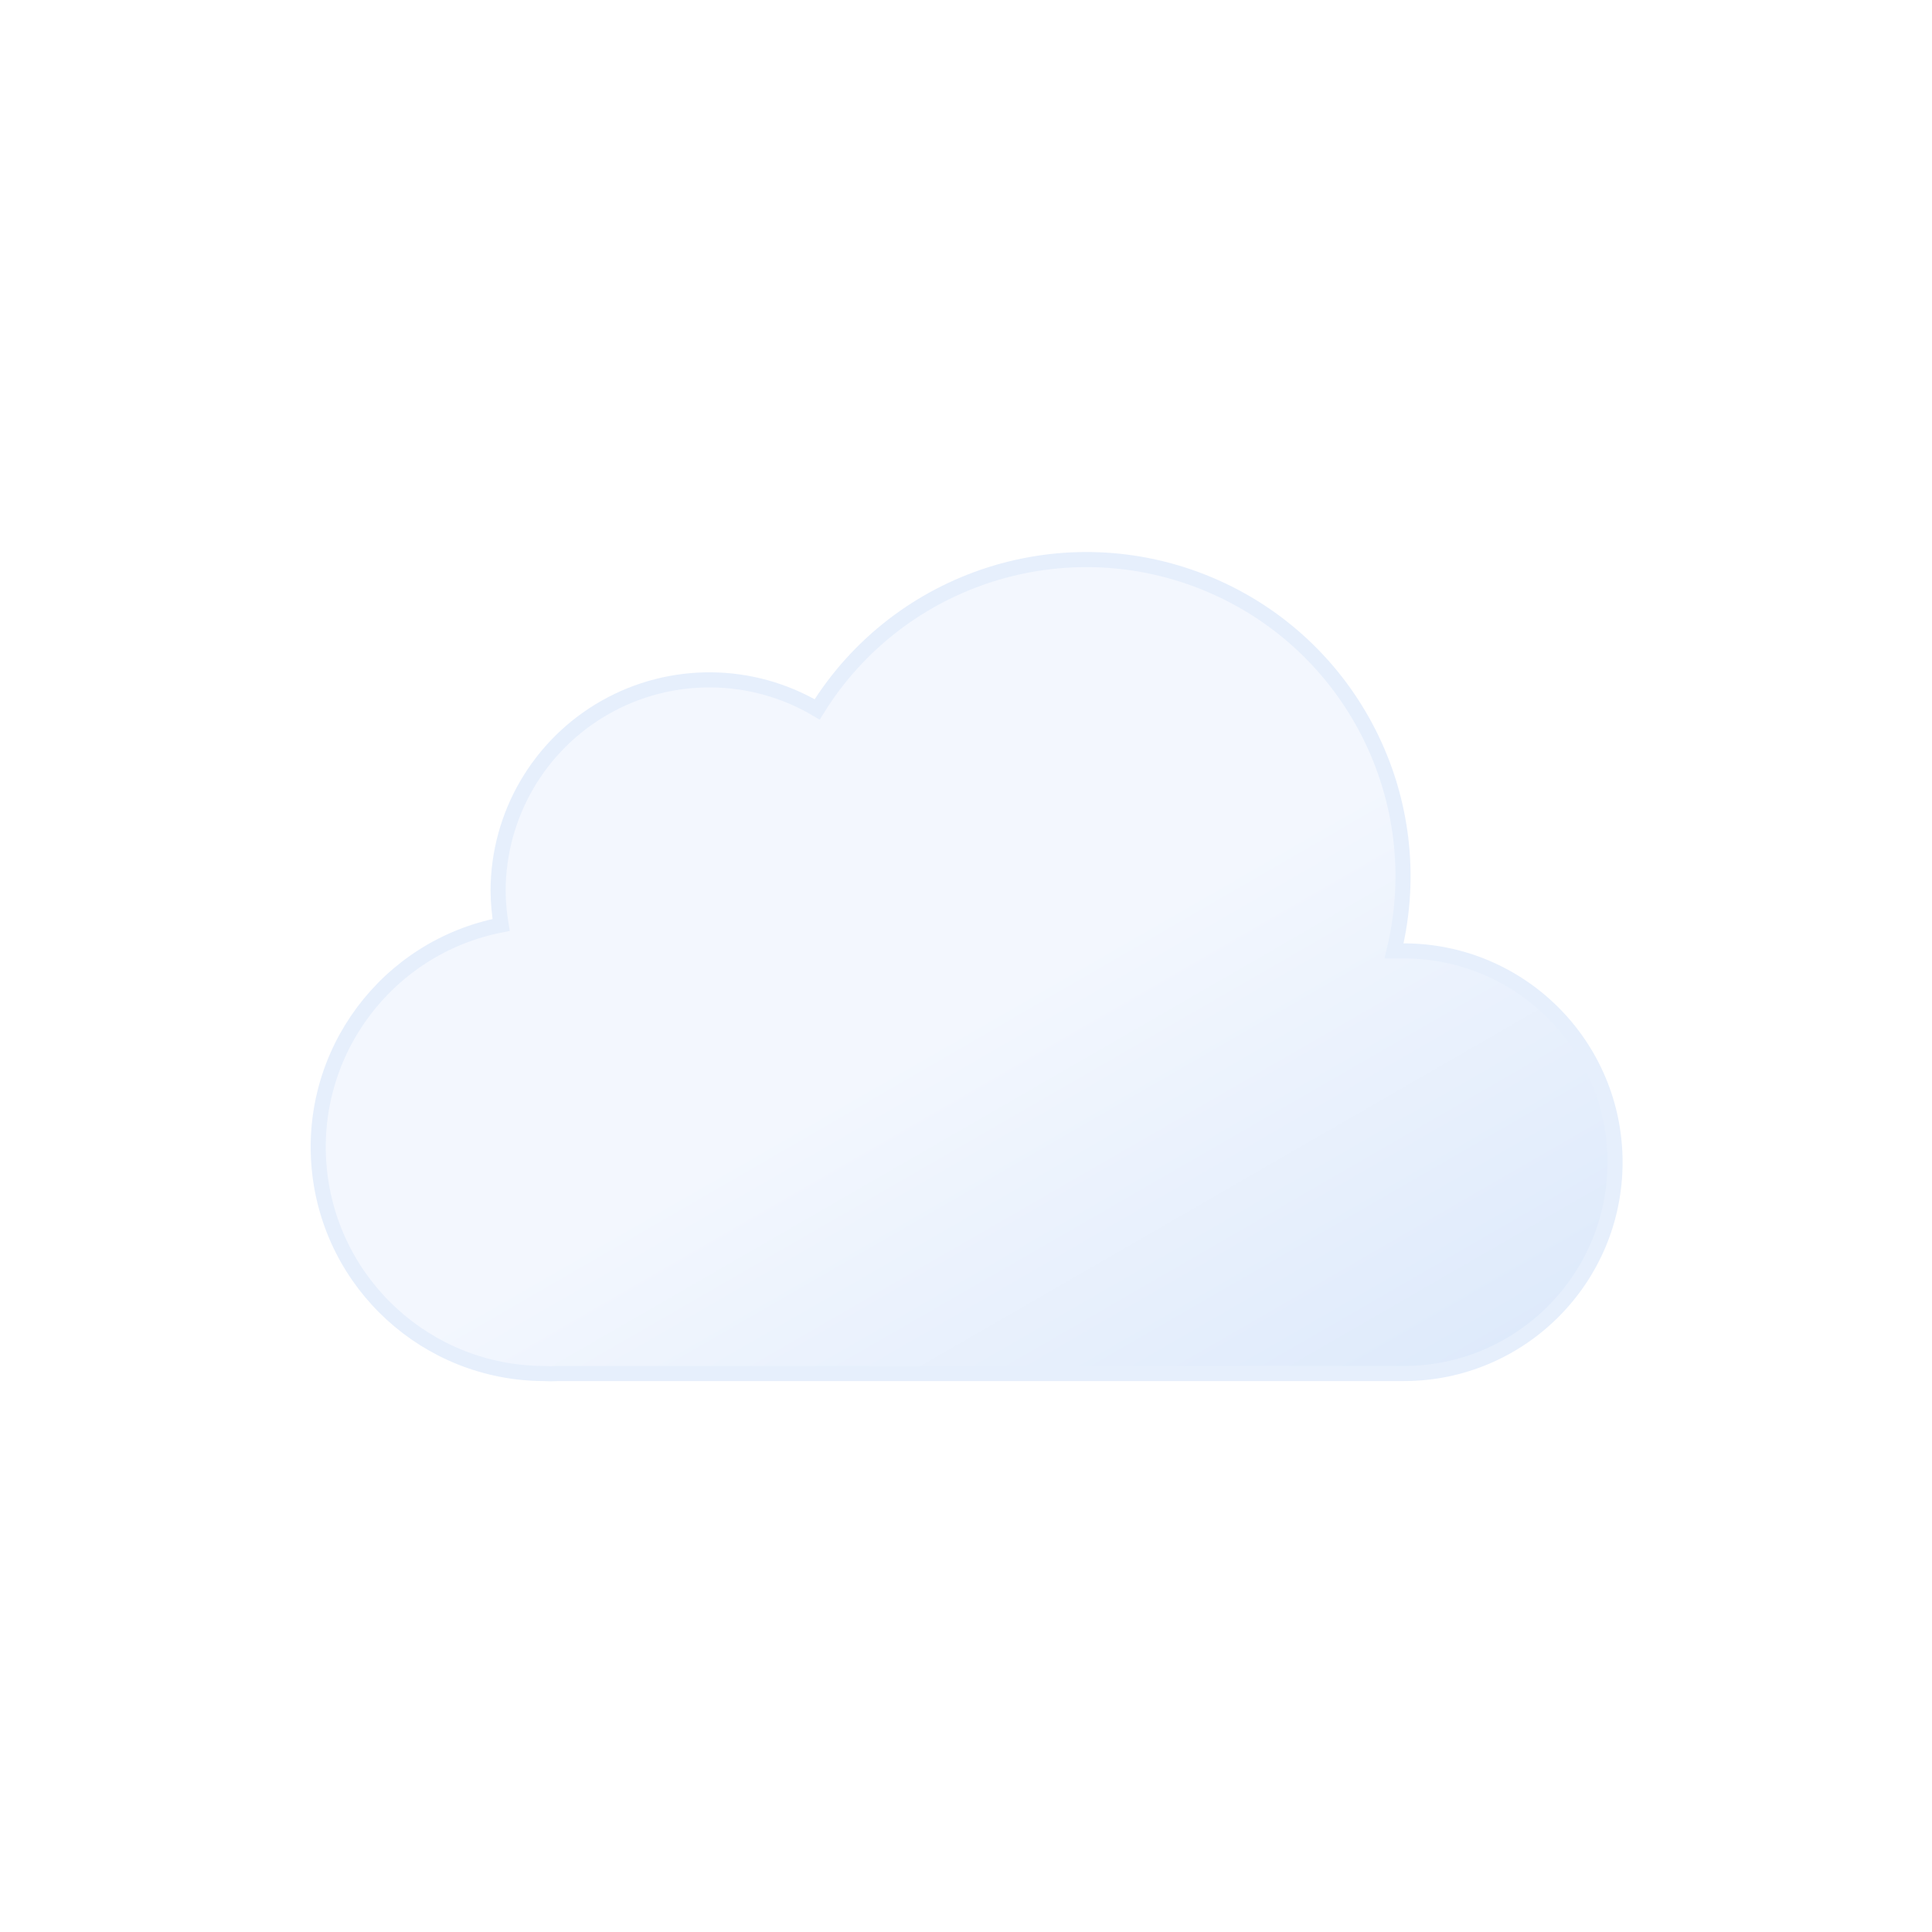
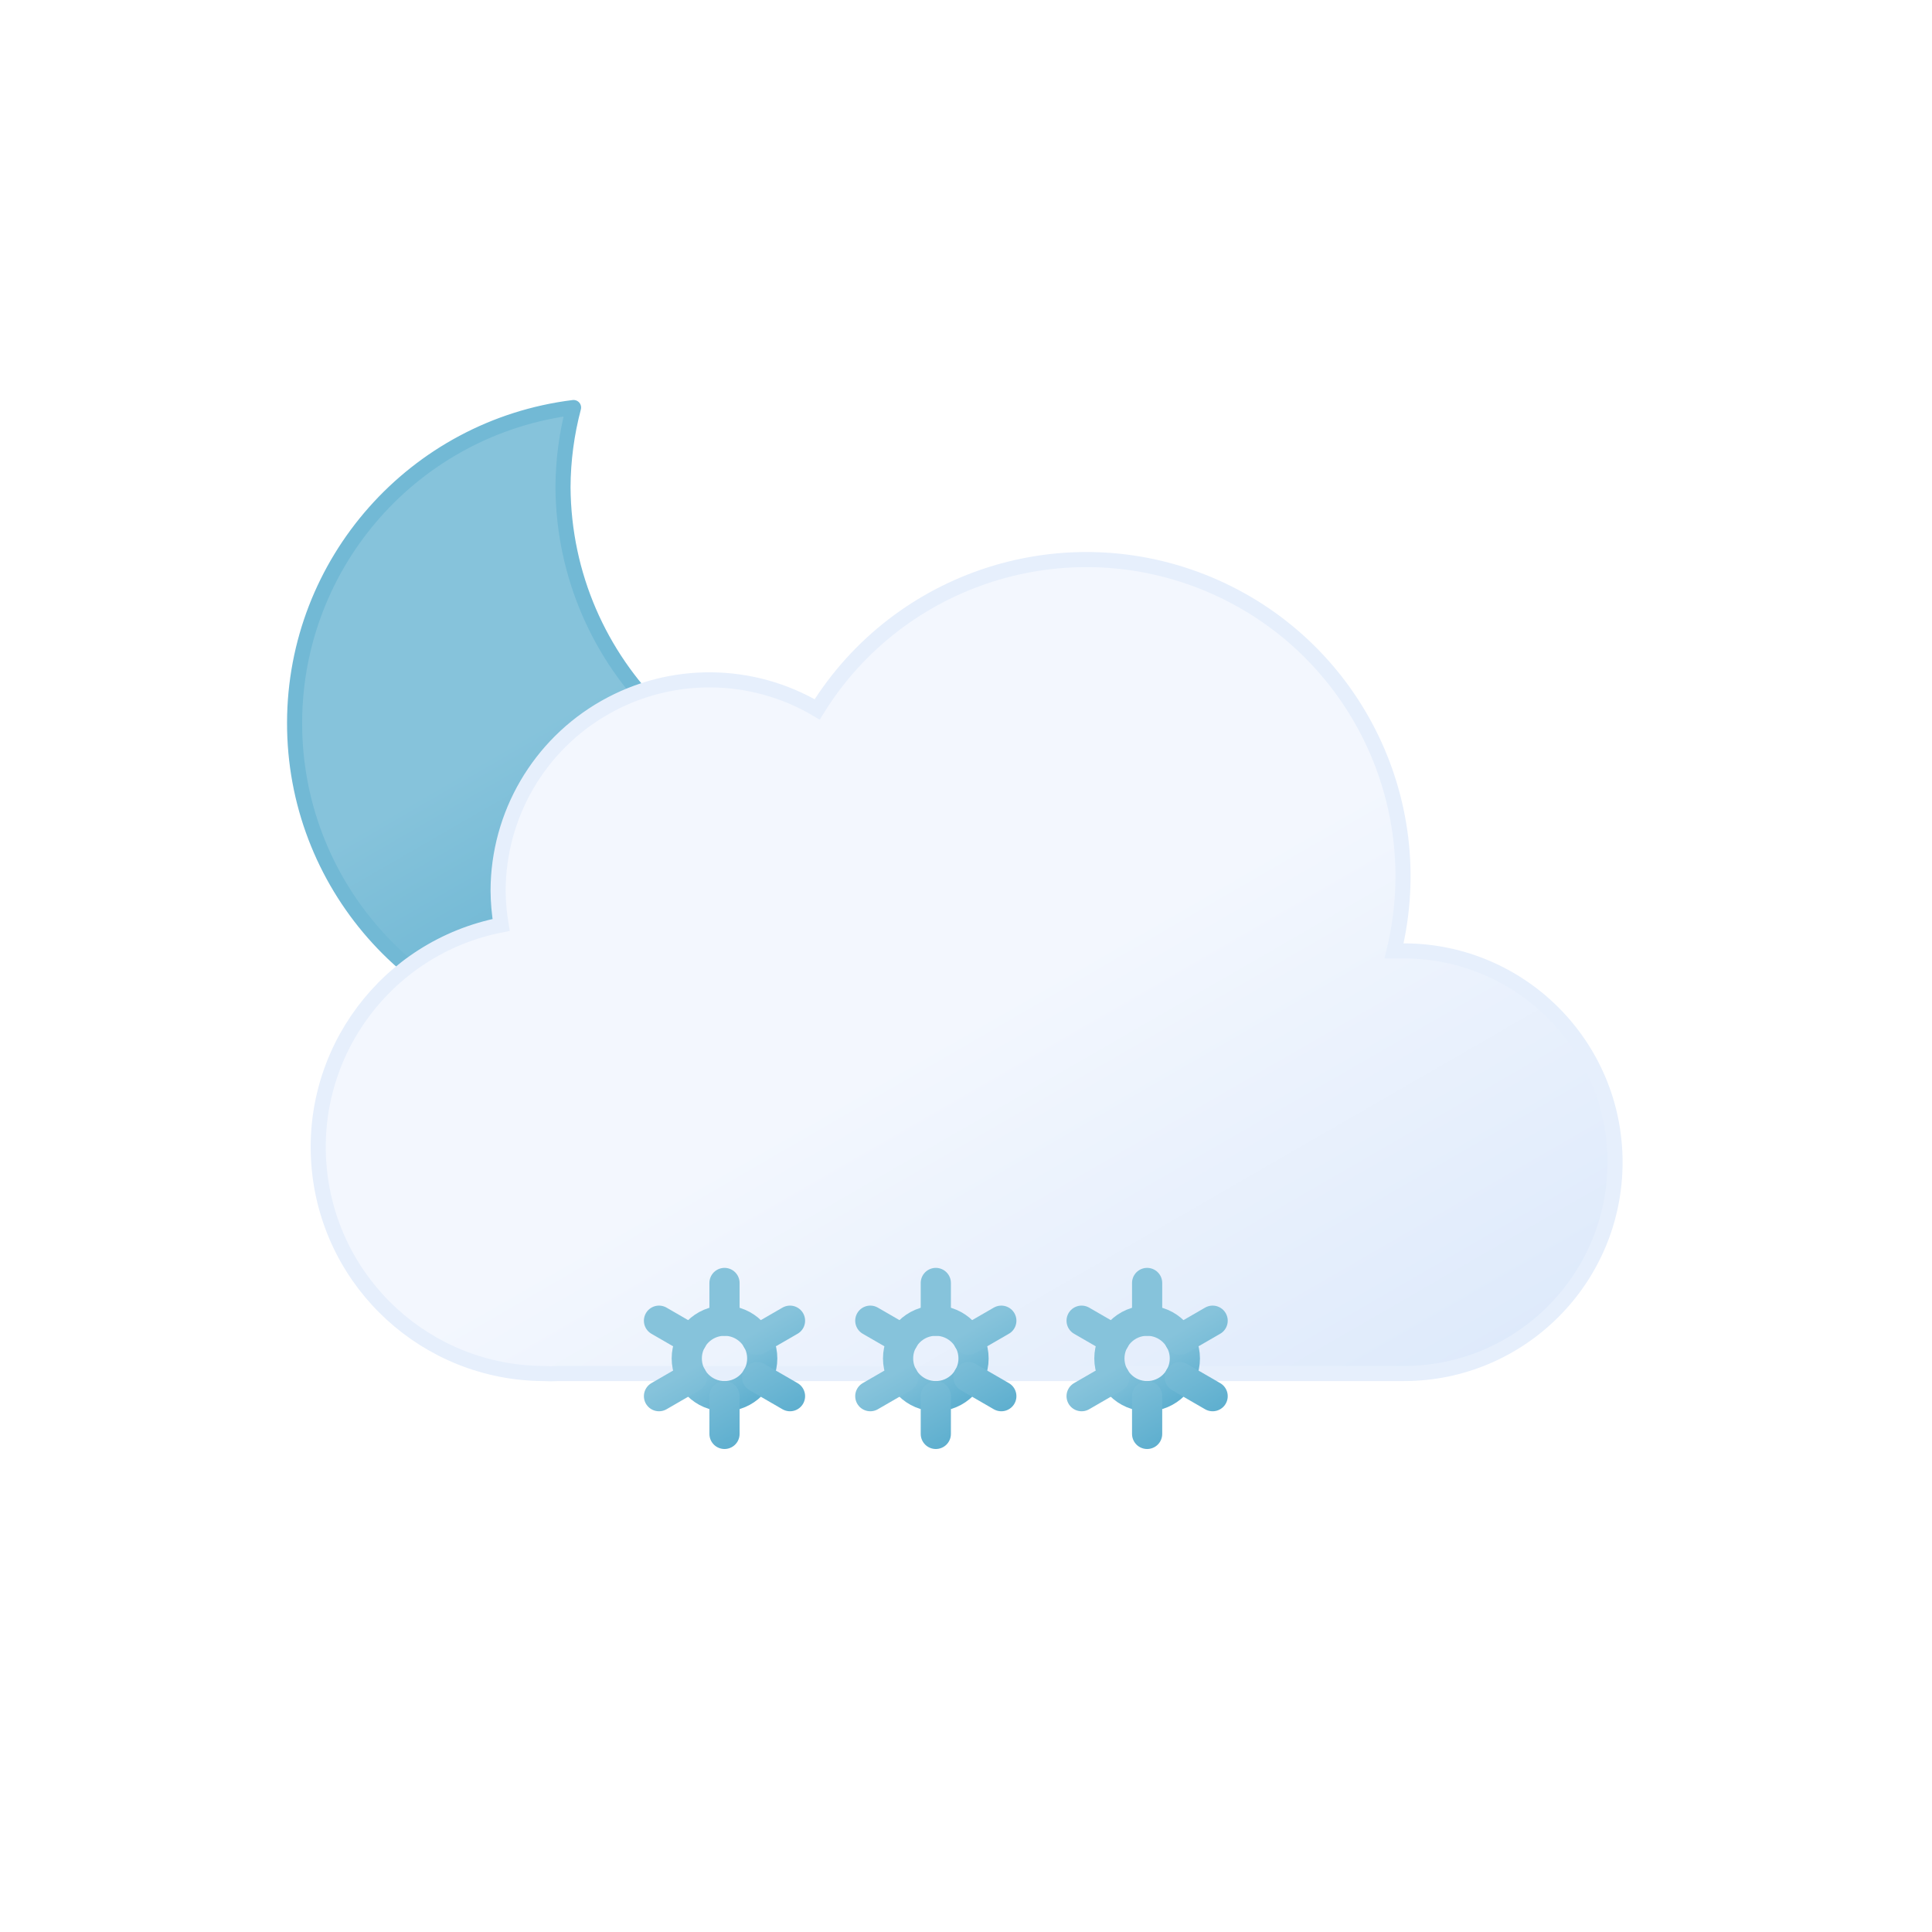
- <svg xmlns="http://www.w3.org/2000/svg" viewBox="0 0 64 64">
+ <svg xmlns="http://www.w3.org/2000/svg" xmlns:xlink="http://www.w3.org/1999/xlink" viewBox="0 0 64 64">
  <defs>
-     <linearGradient id="a" x1="22.56" y1="21.96" x2="39.2" y2="50.8" gradientUnits="userSpaceOnUse">
+     <linearGradient id="a" x1="13.58" y1="15.57" x2="24.15" y2="33.87" gradientUnits="userSpaceOnUse">
+       <stop offset="0" stop-color="#86c3db" />
+       <stop offset="0.45" stop-color="#86c3db" />
+       <stop offset="1" stop-color="#5eafcf" />
+       <animateTransform attributeName="gradientTransform" type="rotate" values="10 19.22 24.293; -10 19.22 24.293; 10 19.22 24.293" dur="10s" repeatCount="indefinite" />
+     </linearGradient>
+     <linearGradient id="b" x1="22.56" y1="21.96" x2="39.2" y2="50.8" gradientUnits="userSpaceOnUse">
      <stop offset="0" stop-color="#f3f7fe" />
      <stop offset="0.45" stop-color="#f3f7fe" />
      <stop offset="1" stop-color="#deeafb" />
    </linearGradient>
+     <linearGradient id="c" x1="30.12" y1="43.48" x2="31.88" y2="46.52" xlink:href="#a" />
+     <linearGradient id="d" x1="29.67" y1="42.69" x2="32.33" y2="47.31" xlink:href="#a" />
+     <linearGradient id="e" x1="23.12" y1="43.48" x2="24.88" y2="46.52" xlink:href="#a" />
+     <linearGradient id="f" x1="22.67" y1="42.69" x2="25.33" y2="47.31" xlink:href="#a" />
+     <linearGradient id="g" x1="37.12" y1="43.48" x2="38.88" y2="46.52" xlink:href="#a" />
+     <linearGradient id="h" x1="36.67" y1="42.69" x2="39.33" y2="47.31" xlink:href="#a" />
  </defs>
-   <path d="M46.5,31.5l-.32,0a10.49,10.49,0,0,0-19.11-8,7,7,0,0,0-10.57,6,7.21,7.21,0,0,0,.1,1.14A7.5,7.5,0,0,0,18,45.5a4.19,4.19,0,0,0,.5,0v0h28a7,7,0,0,0,0-14Z" stroke="#e6effc" stroke-miterlimit="10" stroke-width="0.5" fill="url(#a)">
-     <animateTransform attributeName="transform" type="translate" values="-3 0; 3 0; -3 0" dur="7s" repeatCount="indefinite" />
+   <path d="M29.33,26.68A10.61,10.61,0,0,1,18.65,16.14,10.5,10.5,0,0,1,19,13.5,10.54,10.54,0,1,0,30.5,26.61,11.48,11.48,0,0,1,29.33,26.68Z" stroke="#72b9d5" stroke-linecap="round" stroke-linejoin="round" stroke-width="0.5" fill="url(#a)">
+     <animateTransform attributeName="transform" type="rotate" values="-10 19.22 24.293; 10 19.22 24.293; -10 19.22 24.293" dur="10s" repeatCount="indefinite" />
  </path>
+   <path d="M46.5,31.5l-.32,0a10.49,10.49,0,0,0-19.11-8,7,7,0,0,0-10.57,6,7.21,7.21,0,0,0,.1,1.14A7.5,7.5,0,0,0,18,45.5a4.19,4.19,0,0,0,.5,0v0h28a7,7,0,0,0,0-14Z" stroke="#e6effc" stroke-miterlimit="10" stroke-width="0.5" fill="url(#b)" />
+   <g>
+     <circle cx="31" cy="45" r="1.25" fill="none" stroke-miterlimit="10" stroke="url(#c)" />
+     <path d="M33.17,46.25l-1.09-.63m-2.16-1.24-1.09-.63M31,42.5v1.25m0,3.75V46.25m-1.08-.63-1.09.63m4.34-2.5-1.09.63" fill="none" stroke-linecap="round" stroke-miterlimit="10" stroke="url(#d)" />
+     <animateTransform attributeName="transform" type="translate" additive="sum" values="-1 -6; 1 12" dur="4s" repeatCount="indefinite" />
+     <animateTransform attributeName="transform" type="rotate" additive="sum" values="0 31 45; 360 31 45" dur="9s" repeatCount="indefinite" />
+     <animate attributeName="opacity" values="0;1;1;1;0" dur="4s" repeatCount="indefinite" />
+   </g>
+   <g>
+     <circle cx="24" cy="45" r="1.25" fill="none" stroke-miterlimit="10" stroke="url(#e)" />
+     <path d="M26.17,46.25l-1.09-.63m-2.16-1.24-1.09-.63M24,42.5v1.25m0,3.75V46.25m-1.08-.63-1.09.63m4.34-2.5-1.09.63" fill="none" stroke-linecap="round" stroke-miterlimit="10" stroke="url(#f)" />
+     <animateTransform attributeName="transform" type="translate" additive="sum" values="1 -6; -1 12" begin="-2s" dur="4s" repeatCount="indefinite" />
+     <animateTransform attributeName="transform" type="rotate" additive="sum" values="0 24 45; 360 24 45" dur="9s" repeatCount="indefinite" />
+     <animate attributeName="opacity" values="0;1;1;1;0" begin="-2s" dur="4s" repeatCount="indefinite" />
+   </g>
+   <g>
+     <circle cx="38" cy="45" r="1.25" fill="none" stroke-miterlimit="10" stroke="url(#g)" />
+     <path d="M40.17,46.25l-1.09-.63m-2.16-1.24-1.09-.63M38,42.5v1.25m0,3.75V46.25m-1.08-.63-1.09.63m4.34-2.5-1.09.63" fill="none" stroke-linecap="round" stroke-miterlimit="10" stroke="url(#h)" />
+     <animateTransform attributeName="transform" type="translate" additive="sum" values="1 -6; -1 12" begin="-1s" dur="4s" repeatCount="indefinite" />
+     <animateTransform attributeName="transform" type="rotate" additive="sum" values="0 38 45; 360 38 45" dur="9s" repeatCount="indefinite" />
+     <animate attributeName="opacity" values="0;1;1;1;0" begin="-1s" dur="4s" repeatCount="indefinite" />
+   </g>
</svg>
